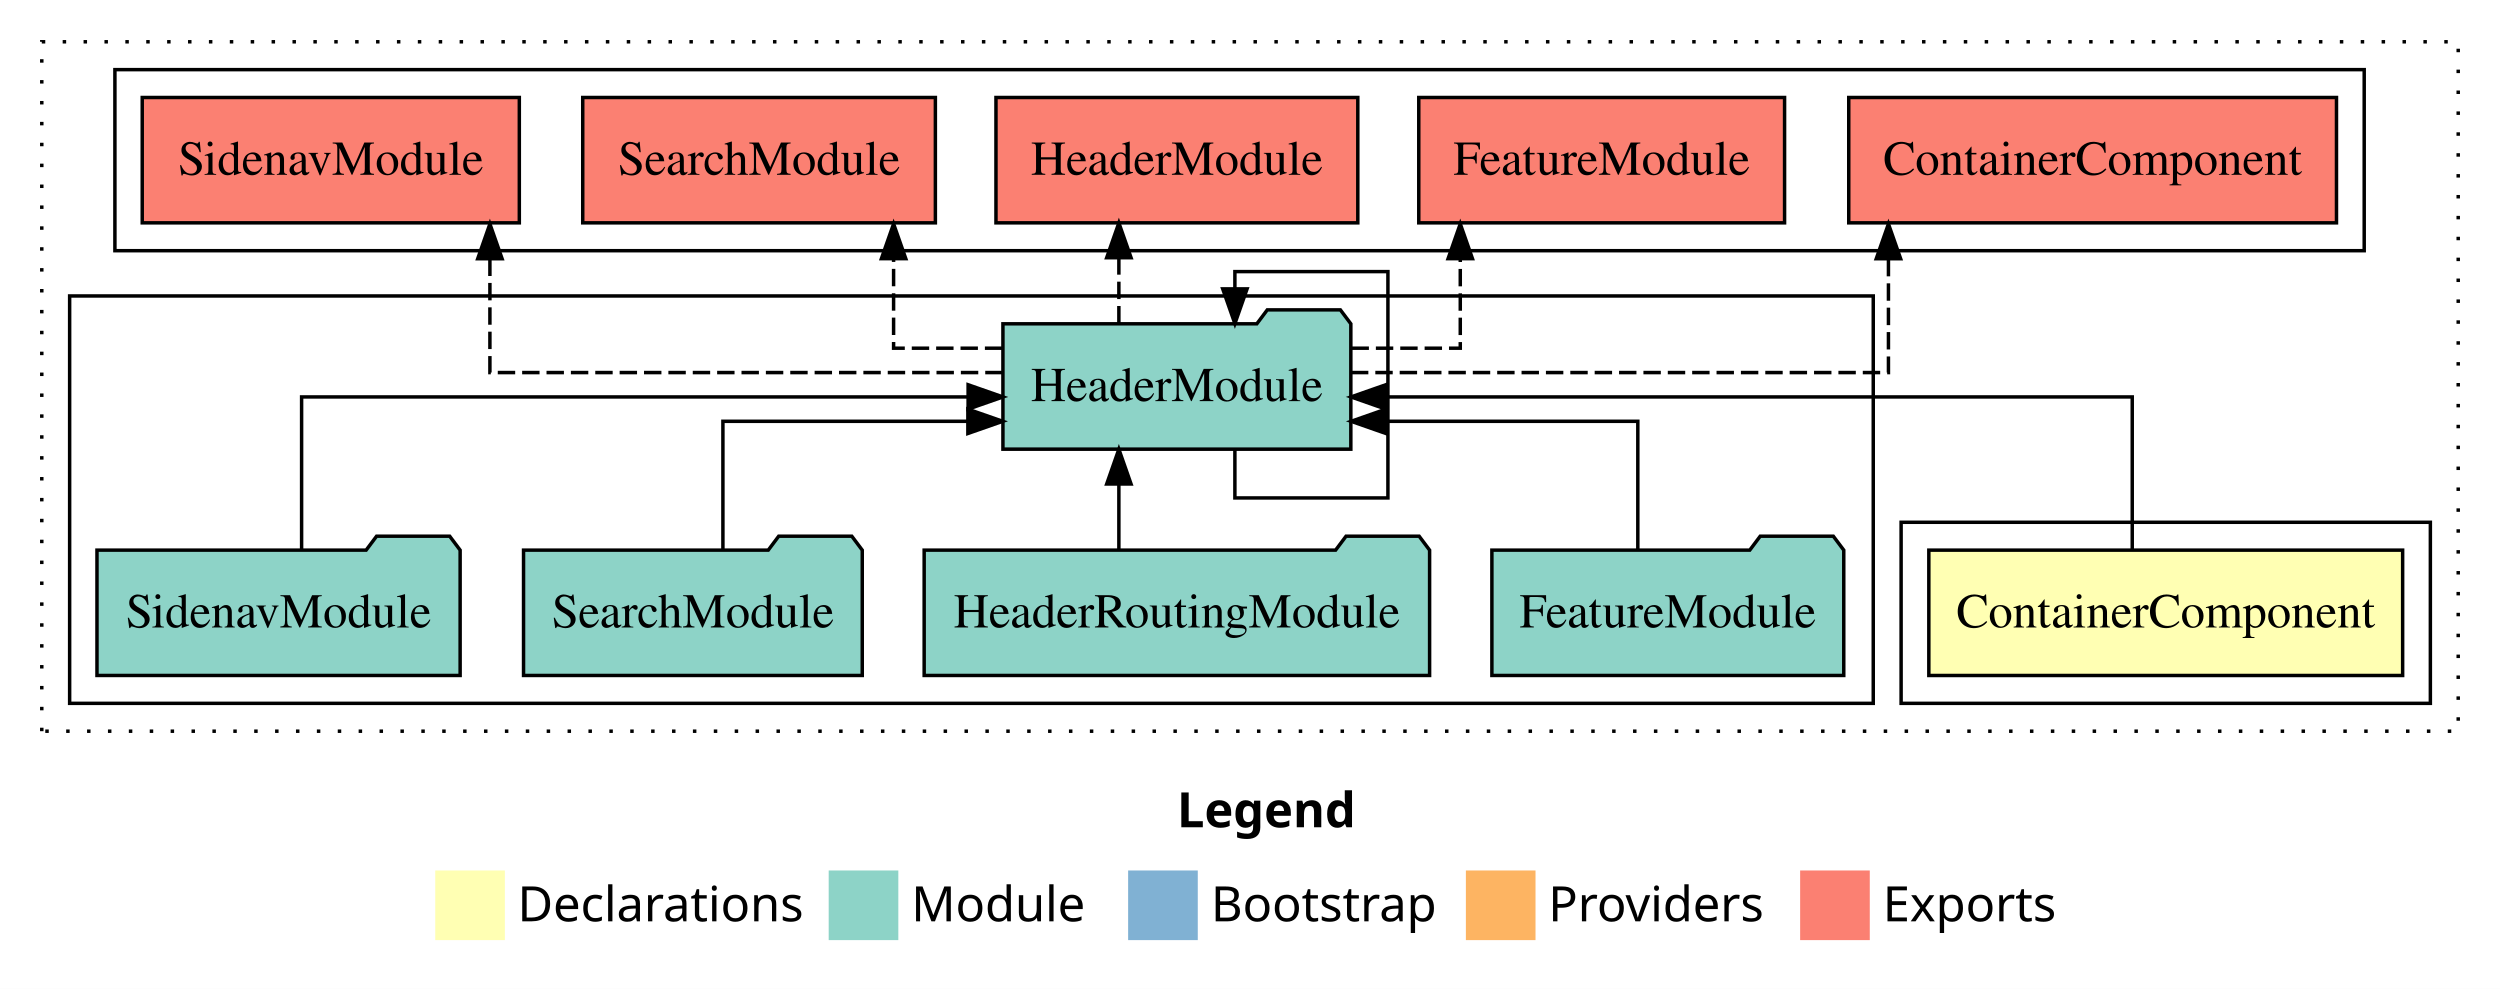
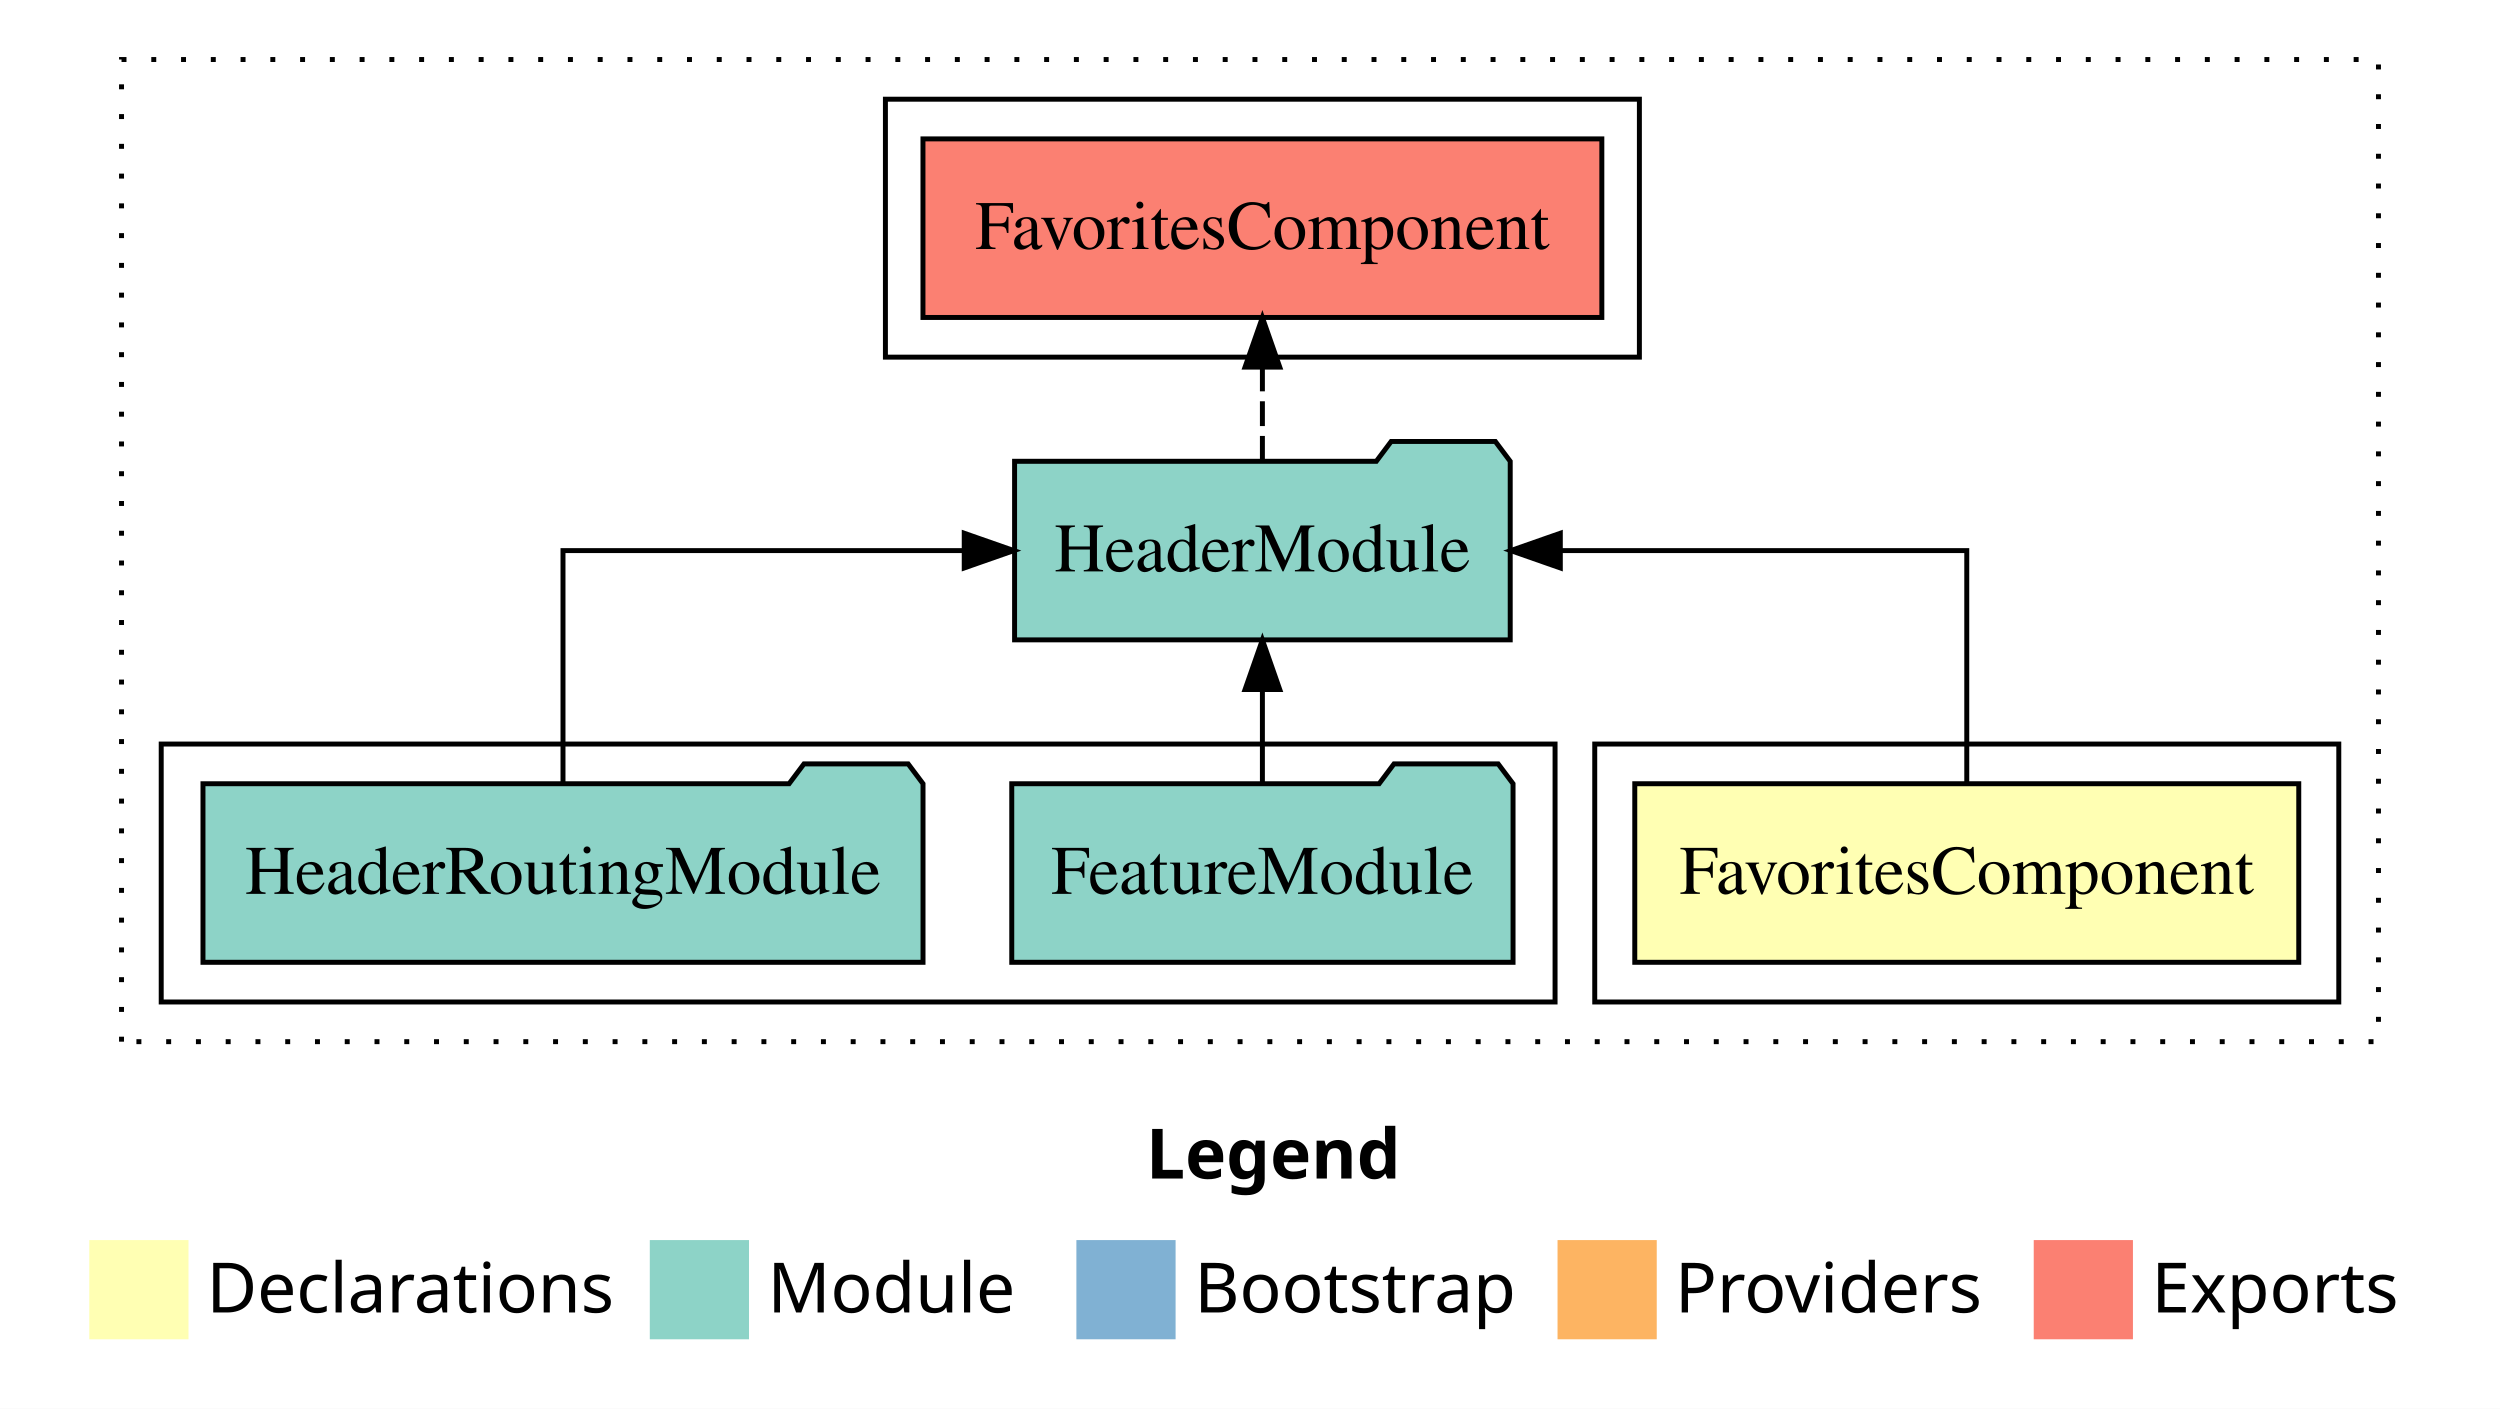
- <svg xmlns="http://www.w3.org/2000/svg" width="718pt" height="284pt" viewBox="0.00 0.00 718.00 284.00">
+ <svg xmlns="http://www.w3.org/2000/svg" width="504pt" height="284pt" viewBox="0.00 0.00 504.00 284.00">
  <g id="graph0" class="graph" transform="scale(1 1) rotate(0) translate(4 280)">
-     <polygon fill="white" stroke="transparent" points="-4,4 -4,-280 714,-280 714,4 -4,4" />
-     <text text-anchor="start" x="334.01" y="-42.4" font-family="sans-serif" font-weight="bold" font-size="14.00">Legend</text>
-     <polygon fill="#ffffb3" stroke="transparent" points="121,-10 121,-30 141,-30 141,-10 121,-10" />
-     <text text-anchor="start" x="144.63" y="-15.4" font-family="sans-serif" font-size="14.00">  Declarations</text>
-     <polygon fill="#8dd3c7" stroke="transparent" points="234,-10 234,-30 254,-30 254,-10 234,-10" />
-     <text text-anchor="start" x="257.73" y="-15.4" font-family="sans-serif" font-size="14.00">  Module</text>
-     <polygon fill="#80b1d3" stroke="transparent" points="320,-10 320,-30 340,-30 340,-10 320,-10" />
-     <text text-anchor="start" x="343.78" y="-15.4" font-family="sans-serif" font-size="14.00">  Bootstrap</text>
-     <polygon fill="#fdb462" stroke="transparent" points="417,-10 417,-30 437,-30 437,-10 417,-10" />
-     <text text-anchor="start" x="440.67" y="-15.4" font-family="sans-serif" font-size="14.00">  Providers</text>
-     <polygon fill="#fb8072" stroke="transparent" points="513,-10 513,-30 533,-30 533,-10 513,-10" />
-     <text text-anchor="start" x="536.73" y="-15.4" font-family="sans-serif" font-size="14.00">  Exports</text>
+     <polygon fill="white" stroke="transparent" points="-4,4 -4,-280 500,-280 500,4 -4,4" />
+     <text text-anchor="start" x="227.01" y="-42.4" font-family="sans-serif" font-weight="bold" font-size="14.00">Legend</text>
+     <polygon fill="#ffffb3" stroke="transparent" points="14,-10 14,-30 34,-30 34,-10 14,-10" />
+     <text text-anchor="start" x="37.63" y="-15.4" font-family="sans-serif" font-size="14.00">  Declarations</text>
+     <polygon fill="#8dd3c7" stroke="transparent" points="127,-10 127,-30 147,-30 147,-10 127,-10" />
+     <text text-anchor="start" x="150.73" y="-15.4" font-family="sans-serif" font-size="14.00">  Module</text>
+     <polygon fill="#80b1d3" stroke="transparent" points="213,-10 213,-30 233,-30 233,-10 213,-10" />
+     <text text-anchor="start" x="236.78" y="-15.4" font-family="sans-serif" font-size="14.00">  Bootstrap</text>
+     <polygon fill="#fdb462" stroke="transparent" points="310,-10 310,-30 330,-30 330,-10 310,-10" />
+     <text text-anchor="start" x="333.67" y="-15.4" font-family="sans-serif" font-size="14.00">  Providers</text>
+     <polygon fill="#fb8072" stroke="transparent" points="406,-10 406,-30 426,-30 426,-10 406,-10" />
+     <text text-anchor="start" x="429.73" y="-15.4" font-family="sans-serif" font-size="14.00">  Exports</text>
    <g id="clust1" class="cluster">
-       <polygon fill="none" stroke="black" stroke-dasharray="1,5" points="8,-70 8,-268 702,-268 702,-70 8,-70" />
+       <polygon fill="none" stroke="black" stroke-dasharray="1,5" points="20.5,-70 20.5,-268 475.5,-268 475.5,-70 20.5,-70" />
+     </g>
+     <g id="clust5" class="cluster">
+       <polygon fill="none" stroke="black" points="174.5,-208 174.5,-260 326.5,-260 326.5,-208 174.5,-208" />
    </g>
    <g id="clust2" class="cluster">
-       <polygon fill="none" stroke="black" points="542,-78 542,-130 694,-130 694,-78 542,-78" />
-     </g>
-     <g id="clust5" class="cluster">
-       <polygon fill="none" stroke="black" points="29,-208 29,-260 675,-260 675,-208 29,-208" />
+       <polygon fill="none" stroke="black" points="317.5,-78 317.5,-130 467.5,-130 467.5,-78 317.5,-78" />
    </g>
    <g id="clust4" class="cluster">
-       <polygon fill="none" stroke="black" points="16,-78 16,-195 534,-195 534,-78 16,-78" />
+       <polygon fill="none" stroke="black" points="28.5,-78 28.5,-130 309.5,-130 309.5,-78 28.5,-78" />
    </g>
    <g id="node1" class="node">
-       <polygon fill="#ffffb3" stroke="black" points="686.04,-122 549.96,-122 549.96,-86 686.04,-86 686.04,-122" />
-       <text text-anchor="middle" x="618" y="-99.8" font-family="Times,serif" font-size="14.00">ContainerComponent</text>
+       <polygon fill="#ffffb3" stroke="black" points="459.43,-122 325.57,-122 325.57,-86 459.43,-86 459.43,-122" />
+       <text text-anchor="middle" x="392.5" y="-99.8" font-family="Times,serif" font-size="14.00">FavoritesComponent</text>
    </g>
    <g id="node2" class="node">
-       <polygon fill="#8dd3c7" stroke="black" points="383.96,-187 380.96,-191 359.96,-191 356.96,-187 284.04,-187 284.04,-151 383.96,-151 383.96,-187" />
-       <text text-anchor="middle" x="334" y="-164.8" font-family="Times,serif" font-size="14.00">HeaderModule</text>
+       <polygon fill="#8dd3c7" stroke="black" points="300.46,-187 297.46,-191 276.46,-191 273.46,-187 200.54,-187 200.54,-151 300.46,-151 300.46,-187" />
+       <text text-anchor="middle" x="250.5" y="-164.8" font-family="Times,serif" font-size="14.00">HeaderModule</text>
    </g>
    <g id="edge1" class="edge">
-       <path fill="none" stroke="black" d="M608.38,-122.27C608.38,-140.56 608.38,-166 608.38,-166 608.38,-166 394.01,-166 394.01,-166" />
-       <polygon fill="black" stroke="black" points="394.01,-162.5 384.01,-166 394.01,-169.5 394.01,-162.5" />
+       <path fill="none" stroke="black" d="M392.5,-122.11C392.5,-141.34 392.5,-169 392.5,-169 392.5,-169 310.56,-169 310.56,-169" />
+       <polygon fill="black" stroke="black" points="310.56,-165.5 300.56,-169 310.56,-172.5 310.56,-165.5" />
+     </g>
+     <g id="node5" class="node">
+       <polygon fill="#fb8072" stroke="black" points="318.93,-252 182.07,-252 182.07,-216 318.93,-216 318.93,-252" />
+       <text text-anchor="middle" x="250.5" y="-229.8" font-family="Times,serif" font-size="14.00">FavoritesComponent </text>
+     </g>
+     <g id="edge4" class="edge">
+       <path fill="none" stroke="black" stroke-dasharray="5,2" d="M250.5,-187.11C250.5,-187.11 250.5,-205.99 250.5,-205.99" />
+       <polygon fill="black" stroke="black" points="247,-205.99 250.5,-215.99 254,-205.99 247,-205.99" />
+     </g>
+     <g id="node3" class="node">
+       <polygon fill="#8dd3c7" stroke="black" points="301.03,-122 298.03,-126 277.03,-126 274.03,-122 199.97,-122 199.97,-86 301.03,-86 301.03,-122" />
+       <text text-anchor="middle" x="250.5" y="-99.8" font-family="Times,serif" font-size="14.00">FeatureModule</text>
+     </g>
+     <g id="edge2" class="edge">
+       <path fill="none" stroke="black" d="M250.5,-122.11C250.5,-122.11 250.5,-140.99 250.5,-140.99" />
+       <polygon fill="black" stroke="black" points="247,-140.99 250.5,-150.99 254,-140.99 247,-140.99" />
+     </g>
+     <g id="node4" class="node">
+       <polygon fill="#8dd3c7" stroke="black" points="182.08,-122 179.08,-126 158.08,-126 155.08,-122 36.92,-122 36.92,-86 182.08,-86 182.08,-122" />
+       <text text-anchor="middle" x="109.5" y="-99.8" font-family="Times,serif" font-size="14.00">HeaderRoutingModule</text>
    </g>
    <g id="edge3" class="edge">
-       <path fill="none" stroke="black" d="M350.66,-150.76C350.66,-143.57 350.66,-137 350.66,-137 350.66,-137 394.61,-137 394.61,-137 394.61,-137 394.61,-202 394.61,-202 394.61,-202 350.66,-202 350.66,-202 350.66,-202 350.66,-197.04 350.66,-197.04" />
-       <polygon fill="black" stroke="black" points="354.16,-197.04 350.66,-187.04 347.16,-197.04 354.16,-197.04" />
-     </g>
-     <g id="node7" class="node">
-       <polygon fill="#fb8072" stroke="black" points="667.04,-252 526.96,-252 526.96,-216 667.04,-216 667.04,-252" />
-       <text text-anchor="middle" x="597" y="-229.8" font-family="Times,serif" font-size="14.00">ContainerComponent </text>
-     </g>
-     <g id="edge7" class="edge">
-       <path fill="none" stroke="black" stroke-dasharray="5,2" d="M383.99,-173C444.49,-173 538.36,-173 538.36,-173 538.36,-173 538.36,-205.7 538.36,-205.7" />
-       <polygon fill="black" stroke="black" points="534.86,-205.7 538.36,-215.7 541.86,-205.7 534.86,-205.7" />
-     </g>
-     <g id="node8" class="node">
-       <polygon fill="#fb8072" stroke="black" points="508.53,-252 403.47,-252 403.47,-216 508.53,-216 508.53,-252" />
-       <text text-anchor="middle" x="456" y="-229.8" font-family="Times,serif" font-size="14.00">FeatureModule </text>
-     </g>
-     <g id="edge8" class="edge">
-       <path fill="none" stroke="black" stroke-dasharray="5,2" d="M384.15,-180C400.9,-180 415.39,-180 415.39,-180 415.39,-180 415.39,-205.72 415.39,-205.72" />
-       <polygon fill="black" stroke="black" points="411.89,-205.72 415.39,-215.72 418.89,-205.72 411.89,-205.72" />
-     </g>
-     <g id="node9" class="node">
-       <polygon fill="#fb8072" stroke="black" points="385.96,-252 282.04,-252 282.04,-216 385.96,-216 385.96,-252" />
-       <text text-anchor="middle" x="334" y="-229.8" font-family="Times,serif" font-size="14.00">HeaderModule </text>
-     </g>
-     <g id="edge9" class="edge">
-       <path fill="none" stroke="black" stroke-dasharray="5,2" d="M317.34,-187.11C317.34,-187.11 317.34,-205.99 317.34,-205.99" />
-       <polygon fill="black" stroke="black" points="313.84,-205.99 317.34,-215.99 320.84,-205.99 313.84,-205.99" />
-     </g>
-     <g id="node10" class="node">
-       <polygon fill="#fb8072" stroke="black" points="264.64,-252 163.36,-252 163.36,-216 264.64,-216 264.64,-252" />
-       <text text-anchor="middle" x="214" y="-229.8" font-family="Times,serif" font-size="14.00">SearchModule </text>
-     </g>
-     <g id="edge10" class="edge">
-       <path fill="none" stroke="black" stroke-dasharray="5,2" d="M283.86,-180C267.12,-180 252.64,-180 252.64,-180 252.64,-180 252.64,-205.72 252.64,-205.72" />
-       <polygon fill="black" stroke="black" points="249.14,-205.72 252.64,-215.72 256.14,-205.72 249.14,-205.72" />
-     </g>
-     <g id="node11" class="node">
-       <polygon fill="#fb8072" stroke="black" points="145.15,-252 36.85,-252 36.85,-216 145.15,-216 145.15,-252" />
-       <text text-anchor="middle" x="91" y="-229.8" font-family="Times,serif" font-size="14.00">SidenavModule </text>
-     </g>
-     <g id="edge11" class="edge">
-       <path fill="none" stroke="black" stroke-dasharray="5,2" d="M283.96,-173C225.51,-173 136.7,-173 136.7,-173 136.7,-173 136.7,-205.7 136.7,-205.7" />
-       <polygon fill="black" stroke="black" points="133.2,-205.7 136.7,-215.7 140.2,-205.7 133.2,-205.7" />
-     </g>
-     <g id="node3" class="node">
-       <polygon fill="#8dd3c7" stroke="black" points="525.53,-122 522.53,-126 501.53,-126 498.53,-122 424.47,-122 424.47,-86 525.53,-86 525.53,-122" />
-       <text text-anchor="middle" x="475" y="-99.8" font-family="Times,serif" font-size="14.00">FeatureModule</text>
-     </g>
-     <g id="edge2" class="edge">
-       <path fill="none" stroke="black" d="M466.38,-122.01C466.38,-138.05 466.38,-159 466.38,-159 466.38,-159 394.05,-159 394.05,-159" />
-       <polygon fill="black" stroke="black" points="394.05,-155.5 384.05,-159 394.05,-162.5 394.05,-155.5" />
-     </g>
-     <g id="node4" class="node">
-       <polygon fill="#8dd3c7" stroke="black" points="406.58,-122 403.58,-126 382.58,-126 379.58,-122 261.42,-122 261.42,-86 406.58,-86 406.58,-122" />
-       <text text-anchor="middle" x="334" y="-99.8" font-family="Times,serif" font-size="14.00">HeaderRoutingModule</text>
-     </g>
-     <g id="edge4" class="edge">
-       <path fill="none" stroke="black" d="M317.34,-122.11C317.34,-122.11 317.34,-140.99 317.34,-140.99" />
-       <polygon fill="black" stroke="black" points="313.84,-140.99 317.34,-150.99 320.84,-140.99 313.84,-140.99" />
-     </g>
-     <g id="node5" class="node">
-       <polygon fill="#8dd3c7" stroke="black" points="243.64,-122 240.64,-126 219.64,-126 216.64,-122 146.36,-122 146.36,-86 243.64,-86 243.64,-122" />
-       <text text-anchor="middle" x="195" y="-99.8" font-family="Times,serif" font-size="14.00">SearchModule</text>
-     </g>
-     <g id="edge5" class="edge">
-       <path fill="none" stroke="black" d="M203.62,-122.01C203.62,-138.05 203.62,-159 203.62,-159 203.62,-159 273.97,-159 273.97,-159" />
-       <polygon fill="black" stroke="black" points="273.97,-162.5 283.97,-159 273.97,-155.5 273.97,-162.5" />
-     </g>
-     <g id="node6" class="node">
-       <polygon fill="#8dd3c7" stroke="black" points="128.15,-122 125.15,-126 104.15,-126 101.15,-122 23.85,-122 23.85,-86 128.15,-86 128.15,-122" />
-       <text text-anchor="middle" x="76" y="-99.8" font-family="Times,serif" font-size="14.00">SidenavModule</text>
-     </g>
-     <g id="edge6" class="edge">
-       <path fill="none" stroke="black" d="M82.62,-122.27C82.62,-140.56 82.62,-166 82.62,-166 82.62,-166 274.04,-166 274.04,-166" />
-       <polygon fill="black" stroke="black" points="274.04,-169.5 284.04,-166 274.04,-162.5 274.04,-169.5" />
+       <path fill="none" stroke="black" d="M109.5,-122.11C109.5,-141.34 109.5,-169 109.5,-169 109.5,-169 190.39,-169 190.39,-169" />
+       <polygon fill="black" stroke="black" points="190.39,-172.5 200.39,-169 190.39,-165.5 190.39,-172.5" />
    </g>
  </g>
</svg>
